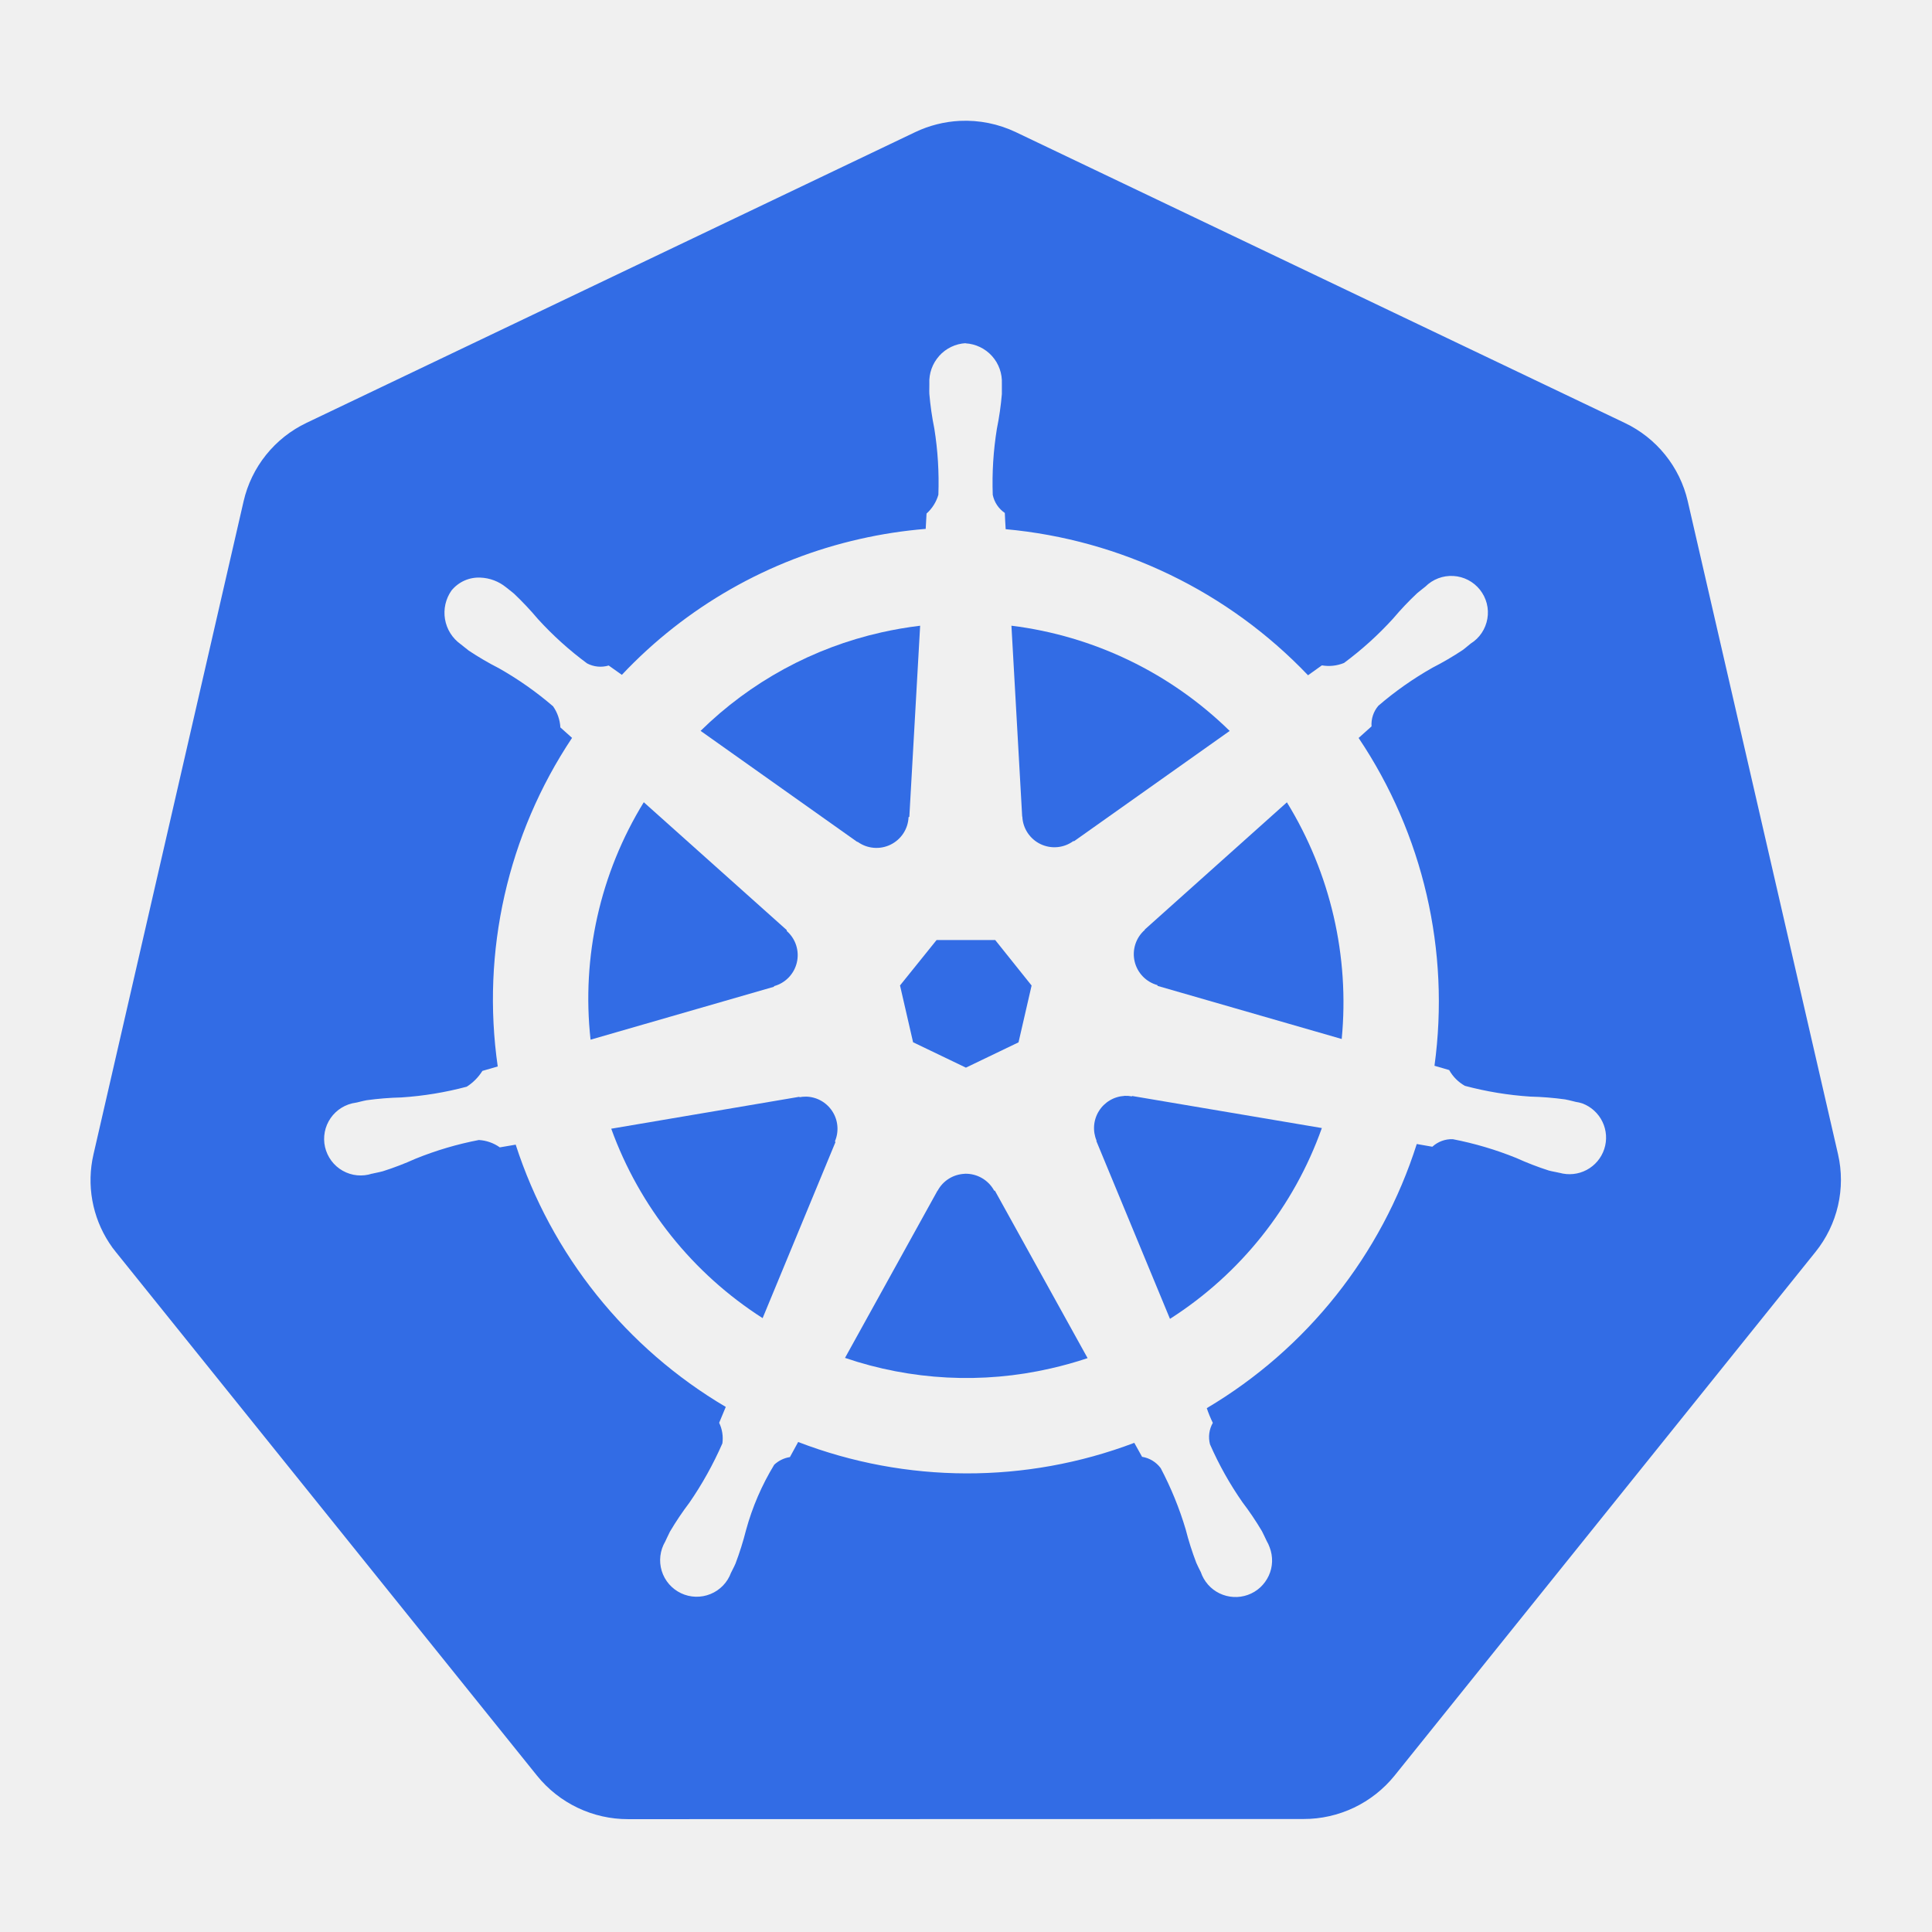
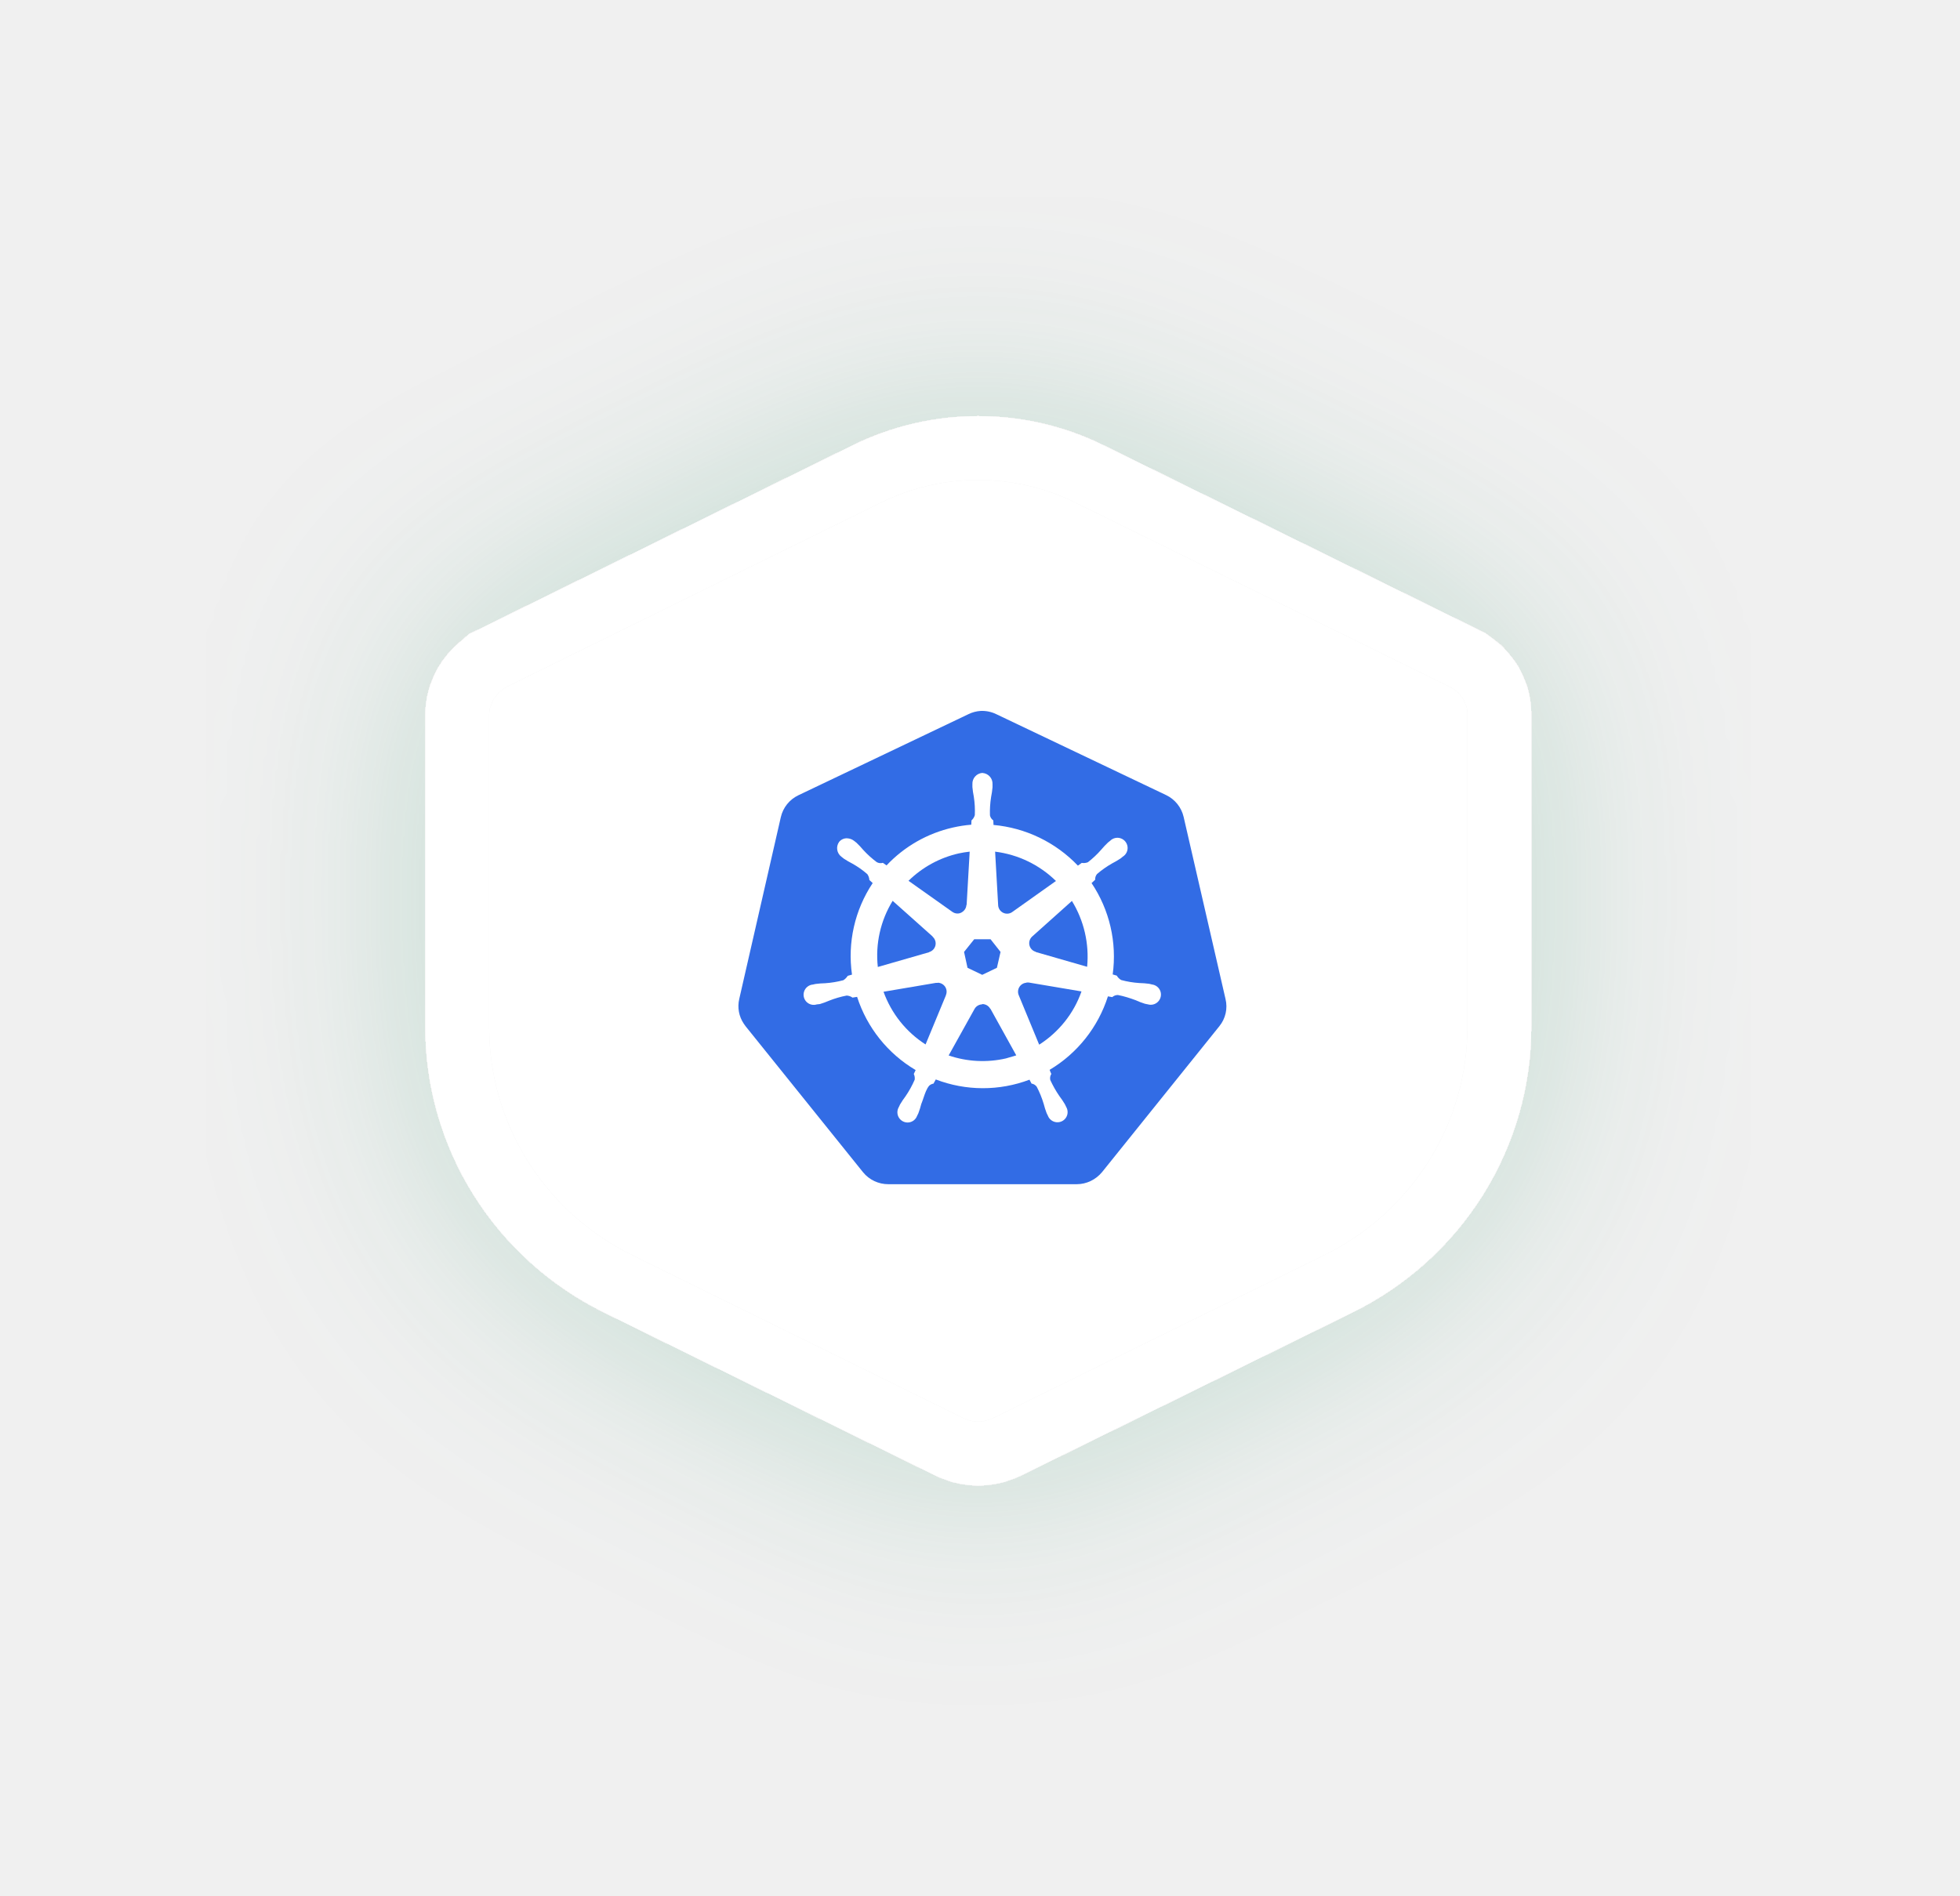
- <svg xmlns="http://www.w3.org/2000/svg" fill="none" height="64" viewBox="0 0 64 64" width="64">
-   <g fill="#326CE5">
-     <path d="m30.481 20.728c-.433.052-.863.126-1.289.222-2.26.508-4.332 1.638-5.984 3.261l5.19 3.679.01-.005c.156.113.339.182.531.199.192.017.384-.018.558-.102.173-.084.321-.213.426-.373.106-.161.166-.347.174-.539l.026-.013z" />
-     <path d="m40.735 24.213c-1.963-1.923-4.503-3.148-7.23-3.486l.356 6.322h.005c.008.193.069.38.175.54s.254.29.428.373c.174.083.367.118.559.1s.376-.088.531-.202l.018.008z" />
-     <path d="m26.065 30.813-4.739-4.238c-1.446 2.353-2.066 5.12-1.763 7.866l6.074-1.753.005-.021c.186-.051.354-.151.487-.29s.226-.311.269-.499c.043-.188.034-.383-.025-.566s-.168-.346-.312-.473z" />
-     <path d="m42.629 26.579-4.707 4.213v.013c-.145.126-.253.29-.312.473-.059.183-.068.379-.025.566.043.188.136.36.269.499.133.139.301.239.487.29l.005.026 6.1 1.759c.264-2.741-.374-5.493-1.815-7.839z" />
-     <path d="m32.967 31.139h-1.941l-1.212 1.505.433 1.882 1.75.841 1.743-.838.433-1.882z" />
-     <path d="m37.495 36.319c-.081-.015-.163-.021-.245-.018l-.001.002c-.171.01-.338.06-.485.148-.147.087-.272.209-.362.355-.091.146-.145.311-.158.482s.015.343.082.5l-.008.01 2.439 5.891c2.333-1.489 4.104-3.713 5.031-6.321l-6.283-1.062z" />
-     <path d="m27.196 36.461c-.152-.085-.323-.131-.498-.134l-.003.001c-.07-.001-.139.005-.208.018l-.01-.013-6.229 1.057c.935 2.587 2.698 4.793 5.015 6.275l2.413-5.832-.018-.024c.068-.16.096-.335.081-.509s-.072-.341-.167-.487-.224-.267-.376-.352z" />
-     <path d="m32.526 39.024c-.172-.099-.368-.148-.566-.142v.002c-.186.007-.367.062-.525.16s-.287.236-.375.4h-.005l-3.063 5.538c2.193.747 4.551.869 6.809.351.414-.094.824-.208 1.227-.343l-3.071-5.548h-.023c-.095-.174-.236-.319-.408-.418z" />
-     <path clip-rule="evenodd" d="m30.315 4.378c.463-.221.965-.348 1.477-.374.644-.031 1.285.099 1.866.377l20.161 9.627c.521.247.979.608 1.341 1.057s.618.973.748 1.534l4.979 21.636c.129.56.128 1.143-.001 1.703-.129.56-.384 1.084-.744 1.532l-13.946 17.351c-.363.449-.823.811-1.344 1.06-.522.248-1.092.377-1.67.376l-22.376.005c-.578.001-1.149-.128-1.671-.377-.522-.249-.981-.612-1.344-1.062l-13.953-17.348c-.079-.095-.152-.195-.219-.3-.28-.428-.471-.909-.561-1.413s-.077-1.021.038-1.519l4.973-21.636c.129-.563.384-1.089.745-1.539.361-.45.82-.813 1.341-1.061zm.797 7.411c.226-.251.542-.403.879-.421l-.009.005c.337.019.653.17.879.421.226.251.343.581.327.919v.343c-.033.385-.088.768-.165 1.147-.117.724-.163 1.457-.137 2.189.05.244.193.46.4.6.003.086.017.378.028.538 3.814.347 7.373 2.067 10.016 4.839l.459-.328c.247.043.502.015.734-.08.589-.437 1.134-.929 1.627-1.472.25-.296.517-.578.8-.843.047-.041.11-.09.171-.138.034-.027.067-.053.097-.076.121-.121.266-.214.426-.275.16-.061.33-.087.501-.077.171.01.337.055.489.134.152.079.285.189.391.322.106.134.183.288.226.454s.049.338.02.506c-.029.168-.093.329-.188.471-.095.142-.219.262-.364.352-.032.025-.067.054-.102.084-.057.047-.116.096-.163.13-.322.214-.656.409-1 .585-.638.361-1.239.783-1.794 1.261-.162.189-.243.435-.226.683-.033.03-.105.094-.185.166-.085.076-.179.16-.243.218 2.14 3.189 3.034 7.054 2.513 10.859l.487.142c.122.219.302.4.521.523.708.189 1.432.308 2.163.356.387.009.773.04 1.157.093.074.013.175.038.263.06.032.008.061.015.088.022.073.01.146.027.216.05.293.109.533.327.669.609.136.282.158.605.06.903-.097.297-.306.545-.582.692s-.599.181-.9.096h-.018c-.008-.002-.015-.008-.023-.008-.037-.008-.077-.016-.117-.024-.07-.014-.14-.028-.195-.043-.369-.118-.73-.258-1.083-.418-.678-.274-1.382-.482-2.1-.621-.25-.009-.493.081-.677.25-.089-.017-.36-.065-.516-.09-1.167 3.671-3.642 6.785-6.956 8.75.056.167.123.329.2.487-.123.216-.157.472-.093.712.294.672.654 1.313 1.073 1.915.234.307.45.628.647.96.047.091.111.225.157.325.04.068.074.14.1.215.057.151.084.311.079.472-.005.161-.043.32-.111.466s-.164.278-.282.387c-.119.109-.258.193-.41.247s-.313.078-.474.069c-.161-.009-.319-.05-.464-.12-.145-.07-.275-.169-.381-.29s-.188-.262-.239-.415c-.05-.095-.111-.22-.15-.309-.138-.362-.256-.731-.351-1.106-.209-.702-.487-1.381-.828-2.029-.149-.2-.37-.335-.616-.374-.022-.037-.079-.14-.137-.246-.043-.079-.088-.159-.121-.217-3.589 1.359-7.553 1.349-11.135-.028l-.273.5c-.195.03-.376.118-.52.253-.411.675-.726 1.404-.934 2.167-.095.375-.211.744-.348 1.106-.025.061-.064.137-.101.21-.017.034-.034.067-.049.097-.058.158-.148.302-.265.423-.117.121-.258.217-.413.28-.156.064-.323.094-.492.09-.168-.005-.334-.044-.486-.117s-.287-.175-.398-.303c-.11-.128-.192-.276-.241-.437s-.064-.331-.044-.498c.02-.167.075-.328.16-.473.019-.039.04-.085.062-.132.032-.069.065-.14.093-.193.197-.334.413-.655.647-.964.426-.618.791-1.276 1.092-1.963.032-.233-.005-.47-.107-.682l.219-.526c-3.303-1.949-5.778-5.039-6.959-8.688l-.526.09c-.204-.145-.444-.229-.694-.244-.719.138-1.422.346-2.1.621-.353.159-.714.298-1.083.415-.061.017-.142.034-.22.051-.032.007-.063.013-.092.019-.004.001-.007.002-.011.004-.004.002-.008.004-.013.004h-.018c-.16.053-.33.071-.497.055s-.33-.068-.477-.151c-.147-.083-.275-.196-.375-.331s-.172-.29-.21-.454-.04-.335-.008-.5c.032-.166.099-.322.195-.461.096-.138.221-.255.365-.343.144-.088.305-.144.472-.166l.018-.005h.011c.029-.007.06-.015.092-.023.079-.02.163-.04.23-.052.384-.053.77-.084 1.157-.093.731-.048 1.455-.167 2.163-.356.209-.134.386-.312.518-.523l.508-.147c-.548-3.808.329-7.684 2.462-10.885l-.387-.346c-.014-.251-.098-.494-.242-.7-.556-.478-1.157-.9-1.795-1.261-.344-.175-.678-.371-1-.585-.049-.036-.109-.085-.167-.133-.029-.023-.057-.046-.083-.067-.006-.005-.012-.009-.018-.013-.275-.197-.461-.494-.517-.828-.056-.333.022-.675.217-.951.116-.141.263-.253.429-.327.167-.074.349-.107.531-.098.307.013.602.124.841.317.023.018.049.038.075.059.067.053.141.11.193.155.28.266.545.547.794.843.493.541 1.038 1.033 1.627 1.468.22.116.477.141.716.07.013.009.03.022.052.037.099.071.275.197.384.272 2.121-2.252 4.866-3.819 7.884-4.5.718-.163 1.447-.275 2.181-.335l.028-.508c.187-.167.323-.383.392-.624.026-.732-.018-1.465-.134-2.189-.077-.379-.132-.762-.165-1.147-.004-.059-.003-.133-.001-.205.001-.036.001-.071.001-.104v-.034c-.017-.337.101-.668.327-.919z" fill-rule="evenodd" />
+ <svg xmlns="http://www.w3.org/2000/svg" width="215" height="208" viewBox="0 0 215 208" fill="none">
+   <g filter="url(#filter0_d_2026_78469)">
+     <path d="M160.868 77.553C160.837 77.449 160.799 77.347 160.756 77.247C160.685 77.067 160.6 76.886 160.516 76.719C160.447 76.613 160.372 76.511 160.29 76.414C160.184 76.266 160.066 76.127 159.937 75.997L159.627 75.747L159.33 75.525L159.175 75.455C159.14 75.418 159.096 75.39 159.048 75.372L117.845 55.09C114.566 53.493 110.956 52.662 107.298 52.662C103.639 52.662 100.03 53.493 96.75 55.09L55.59 75.358L55.463 75.441L55.307 75.511L55.039 75.747C54.941 75.83 54.814 75.914 54.729 75.997C54.6 76.127 54.482 76.266 54.376 76.414C54.29 76.507 54.214 76.61 54.15 76.719C54.05 76.886 53.97 77.063 53.91 77.247C53.91 77.358 53.812 77.442 53.783 77.553C53.7 77.866 53.657 78.188 53.657 78.511V112.588C53.633 117.816 55.099 122.946 57.887 127.395C60.676 131.845 64.675 135.435 69.432 137.76L105.724 155.625C105.861 155.686 106.003 155.737 106.148 155.778L106.416 155.875C106.707 155.945 107.005 155.986 107.305 156C107.604 155.985 107.902 155.944 108.194 155.875L108.462 155.778C108.607 155.739 108.749 155.688 108.885 155.625L145.177 137.76C149.936 135.436 153.937 131.846 156.728 127.397C159.519 122.947 160.988 117.817 160.967 112.588V78.47C160.976 78.161 160.943 77.853 160.868 77.553Z" fill="white" />
+     <path d="M164.266 76.713L164.244 76.624L164.218 76.537C164.153 76.324 164.078 76.116 163.991 75.912C163.873 75.616 163.746 75.35 163.636 75.135L163.556 74.977L163.461 74.829C163.335 74.632 163.199 74.444 163.052 74.263C162.859 74.005 162.649 73.761 162.422 73.532L162.285 73.394L162.133 73.271L161.822 73.021L161.775 72.983L161.727 72.947L161.431 72.725L161.117 72.49L160.887 72.387C160.768 72.317 160.646 72.253 160.52 72.195L119.391 51.95L119.384 51.946L119.378 51.943C115.619 50.113 111.486 49.162 107.298 49.162C103.11 49.162 98.976 50.113 95.218 51.943L95.211 51.947L95.204 51.95L54.044 72.218L53.85 72.313L53.777 72.361L53.393 72.533L52.994 72.884L52.795 73.059L52.757 73.088C52.719 73.117 52.652 73.169 52.577 73.231C52.503 73.292 52.394 73.385 52.273 73.503L52.259 73.517L52.244 73.532C52.031 73.747 51.832 73.975 51.649 74.216C51.459 74.441 51.288 74.683 51.138 74.938C50.934 75.279 50.765 75.641 50.632 76.017C50.558 76.176 50.469 76.394 50.4 76.658C50.239 77.261 50.157 77.882 50.157 78.506V78.511V112.58C50.132 118.472 51.784 124.248 54.922 129.254C58.059 134.26 62.554 138.293 67.89 140.902C67.892 140.903 67.894 140.904 67.895 140.905L104.179 158.765L104.234 158.792L104.291 158.818C104.54 158.93 104.796 159.026 105.057 159.105L105.222 159.165L105.409 159.233L105.601 159.279C106.109 159.4 106.627 159.473 107.149 159.496L107.311 159.504L107.473 159.496C107.986 159.471 108.496 159.399 108.997 159.281L109.195 159.235L109.387 159.165L109.54 159.109C109.819 159.026 110.091 158.923 110.355 158.801L110.393 158.784L110.431 158.765L146.713 140.905C146.715 140.904 146.717 140.903 146.718 140.902C152.056 138.294 156.553 134.262 159.693 129.257C162.833 124.251 164.489 118.474 164.467 112.582V78.51C164.479 77.904 164.411 77.3 164.266 76.713Z" stroke="white" stroke-width="7" />
  </g>
+   <path d="M106.033 99.287L106.368 93.445H106.365C105.968 93.488 105.573 93.552 105.182 93.635C103.096 94.104 101.183 95.146 99.658 96.644L104.45 100.039C104.741 100.252 105.127 100.304 105.453 100.13C105.779 99.956 105.992 99.648 106.008 99.287H106.033Z" fill="#326CE5" />
+   <path d="M115.831 96.663C114.018 94.888 111.675 93.758 109.158 93.445L109.489 99.28C109.494 99.655 109.711 99.996 110.051 100.157C110.39 100.317 110.792 100.27 111.084 100.036L115.831 96.663Z" fill="#326CE5" />
+   <path d="M102.3 102.752L97.918 98.842C96.584 101.013 96.013 103.566 96.291 106.099L101.914 104.482V104.465C102.26 104.37 102.531 104.09 102.612 103.737C102.692 103.384 102.573 103.015 102.3 102.777V102.752Z" fill="#326CE5" />
+   <path d="M119.251 106.079C119.495 103.548 118.907 101.008 117.575 98.842L117.582 98.855L113.234 102.747C112.961 102.988 112.844 103.354 112.922 103.707C113.001 104.06 113.269 104.339 113.62 104.435V104.457L119.251 106.079Z" fill="#326CE5" />
+   <path d="M108.658 103.057H106.865L105.751 104.448L106.13 106.188L107.744 106.962L109.355 106.188L109.753 104.448L108.658 103.057Z" fill="#326CE5" />
+   <path d="M112.834 107.803C112.775 107.795 112.683 107.795 112.608 107.803L112.601 107.828C112.444 107.837 112.29 107.884 112.154 107.965C112.019 108.046 111.904 108.158 111.821 108.292C111.737 108.427 111.687 108.579 111.675 108.737C111.663 108.894 111.688 109.052 111.75 109.198L113.991 114.624C116.145 113.247 117.796 111.19 118.632 108.782L112.834 107.803Z" fill="#326CE5" />
+   <path d="M103.679 108.276C103.5 108.002 103.197 107.833 102.869 107.828L102.859 107.843C102.794 107.837 102.729 107.837 102.665 107.843L96.917 108.818C97.778 111.202 99.397 113.234 101.529 114.6L103.757 109.218V109.196C103.886 108.895 103.858 108.551 103.679 108.276Z" fill="#326CE5" />
+   <path d="M108.248 110.3C108.089 110.209 107.909 110.164 107.726 110.17L107.741 110.202C107.395 110.21 107.077 110.394 106.905 110.695L104.062 115.808C106.087 116.497 108.263 116.609 110.347 116.132L111.479 115.798L108.646 110.685H108.624C108.537 110.524 108.407 110.391 108.248 110.3Z" fill="#326CE5" />
+   <path fill-rule="evenodd" clip-rule="evenodd" d="M106.217 78.368C106.646 78.155 107.114 78.031 107.593 78.003H107.576C108.174 77.979 108.768 78.105 109.304 78.369L127.914 87.238C128.884 87.702 129.595 88.583 129.837 89.633L134.43 109.605C134.689 110.652 134.437 111.756 133.761 112.592L120.889 128.608C120.21 129.432 119.187 129.936 118.106 129.934H97.451C96.374 129.939 95.352 129.459 94.671 128.623L81.793 112.61C81.723 112.52 81.656 112.426 81.593 112.329C81.049 111.526 80.873 110.545 81.091 109.608L85.653 89.653C85.896 88.603 86.603 87.722 87.577 87.258L106.217 78.368ZM106.667 86.042C106.634 85.4 107.121 84.85 107.763 84.805L107.778 84.813C108.422 84.858 108.907 85.409 108.873 86.051V86.385C108.842 86.741 108.791 87.093 108.719 87.444C108.612 88.111 108.569 88.787 108.592 89.463C108.636 89.688 108.768 89.887 108.957 90.018C108.958 90.041 108.961 90.079 108.964 90.126C108.971 90.237 108.982 90.397 108.982 90.515C112.508 90.832 115.797 92.421 118.239 94.98L118.662 94.679C118.89 94.718 119.124 94.693 119.338 94.606C119.868 94.194 120.357 93.734 120.798 93.229C121.027 92.956 121.271 92.696 121.529 92.451L121.777 92.254C121.925 92.104 122.114 91.999 122.32 91.951C122.526 91.904 122.741 91.915 122.941 91.985C123.14 92.054 123.317 92.179 123.448 92.344C123.58 92.51 123.663 92.709 123.686 92.92C123.709 93.13 123.672 93.343 123.58 93.533C123.487 93.723 123.343 93.883 123.163 93.995L122.919 94.192C122.622 94.39 122.314 94.57 121.996 94.733C121.41 95.065 120.853 95.455 120.34 95.897C120.191 96.072 120.116 96.3 120.133 96.529L119.738 96.894C121.713 99.838 122.537 103.404 122.056 106.917L122.507 107.051C122.621 107.253 122.788 107.42 122.989 107.532C123.641 107.708 124.31 107.818 124.986 107.862C125.344 107.869 125.702 107.897 126.057 107.945L126.381 108.022C126.587 108.05 126.781 108.135 126.942 108.266C127.102 108.398 127.223 108.572 127.291 108.768C127.357 108.965 127.367 109.176 127.32 109.378C127.273 109.58 127.171 109.765 127.026 109.913C126.88 110.06 126.696 110.165 126.494 110.214C126.293 110.263 126.082 110.255 125.884 110.191H125.863C125.822 110.182 125.776 110.173 125.731 110.164C125.675 110.153 125.619 110.142 125.575 110.13C125.235 110.023 124.901 109.895 124.575 109.745C123.946 109.511 123.295 109.303 122.631 109.176C122.402 109.17 122.178 109.252 122.007 109.407L121.532 109.323C120.457 112.702 118.182 115.57 115.138 117.385C115.191 117.539 115.253 117.689 115.324 117.835C115.261 117.933 115.219 118.043 115.199 118.158C115.18 118.273 115.184 118.39 115.21 118.504C115.498 119.124 115.829 119.716 116.214 120.272C116.43 120.556 116.63 120.852 116.813 121.16L116.958 121.461C117.062 121.64 117.115 121.844 117.11 122.051C117.106 122.258 117.044 122.459 116.931 122.633C116.818 122.806 116.659 122.944 116.472 123.032C116.285 123.12 116.077 123.155 115.872 123.132C115.666 123.11 115.471 123.03 115.308 122.904C115.144 122.777 115.019 122.608 114.946 122.414L114.807 122.13C114.68 121.796 114.571 121.454 114.483 121.108C114.289 120.461 114.035 119.833 113.72 119.235C113.583 119.051 113.379 118.925 113.152 118.892L112.929 118.465C109.616 119.72 105.957 119.711 102.65 118.44L102.399 118.897C102.22 118.925 102.053 119.007 101.921 119.131C101.64 119.467 101.477 119.946 101.305 120.452C101.229 120.677 101.15 120.907 101.059 121.131C100.972 121.476 100.865 121.817 100.738 122.152L100.599 122.436C100.527 122.63 100.402 122.8 100.239 122.928C100.076 123.055 99.88 123.135 99.675 123.158C99.469 123.18 99.262 123.144 99.076 123.055C98.889 122.966 98.731 122.827 98.618 122.654C98.506 122.481 98.444 122.28 98.438 122.074C98.433 121.867 98.484 121.663 98.588 121.484L98.73 121.183C98.912 120.875 99.112 120.577 99.328 120.292C99.723 119.716 100.061 119.104 100.337 118.465C100.365 118.25 100.33 118.032 100.237 117.836L100.441 117.41C97.39 115.609 95.105 112.75 94.018 109.377L93.516 109.461C93.329 109.327 93.108 109.248 92.878 109.235C92.212 109.36 91.561 109.553 90.934 109.803C90.608 109.944 90.273 110.068 89.934 110.168L89.633 110.202H89.611C89.414 110.266 89.202 110.275 89 110.226C88.798 110.177 88.614 110.073 88.467 109.926C88.322 109.777 88.221 109.592 88.175 109.389C88.13 109.187 88.141 108.976 88.208 108.78C88.275 108.583 88.395 108.41 88.555 108.278C88.716 108.146 88.909 108.061 89.115 108.032H89.148L89.444 107.965C89.799 107.917 90.156 107.889 90.514 107.882C91.189 107.837 91.858 107.727 92.511 107.552C92.705 107.43 92.868 107.265 92.99 107.071L93.458 106.937C92.953 103.423 93.761 99.845 95.729 96.892L95.365 96.557C95.352 96.327 95.275 96.104 95.142 95.915C94.624 95.46 94.065 95.074 93.473 94.744C93.155 94.582 92.847 94.402 92.55 94.204L92.319 94.02C91.79 93.641 91.667 92.906 92.045 92.376C92.151 92.245 92.287 92.141 92.441 92.072C92.596 92.004 92.764 91.972 92.933 91.981C93.215 91.995 93.486 92.097 93.707 92.274L93.955 92.471C94.213 92.716 94.457 92.976 94.686 93.249C95.141 93.748 95.643 94.202 96.186 94.604C96.388 94.713 96.626 94.738 96.846 94.671L97.248 94.955C99.206 92.873 101.743 91.428 104.53 90.799C105.192 90.648 105.865 90.545 106.542 90.488L106.567 90.016C106.741 89.862 106.868 89.662 106.932 89.439C106.961 88.763 106.924 88.085 106.821 87.415C106.751 87.066 106.697 86.713 106.667 86.357V86.042Z" fill="#326CE5" />
+   <defs>
+     <filter id="filter0_d_2026_78469" x="22.656" y="21.662" width="169.312" height="165.346" filterUnits="userSpaceOnUse" color-interpolation-filters="sRGB">
+       <feFlood flood-opacity="0" result="BackgroundImageFix" />
+       <feColorMatrix in="SourceAlpha" type="matrix" values="0 0 0 0 0 0 0 0 0 0 0 0 0 0 0 0 0 0 127 0" result="hardAlpha" />
+       <feOffset />
+       <feGaussianBlur stdDeviation="12" />
+       <feComposite in2="hardAlpha" operator="out" />
+       <feColorMatrix type="matrix" values="0 0 0 0 0.193 0 0 0 0 0.6 0 0 0 0 0.432 0 0 0 0.25 0" />
+       <feBlend mode="normal" in2="BackgroundImageFix" result="effect1_dropShadow_2026_78469" />
+       <feBlend mode="normal" in="SourceGraphic" in2="effect1_dropShadow_2026_78469" result="shape" />
+     </filter>
+   </defs>
</svg>
